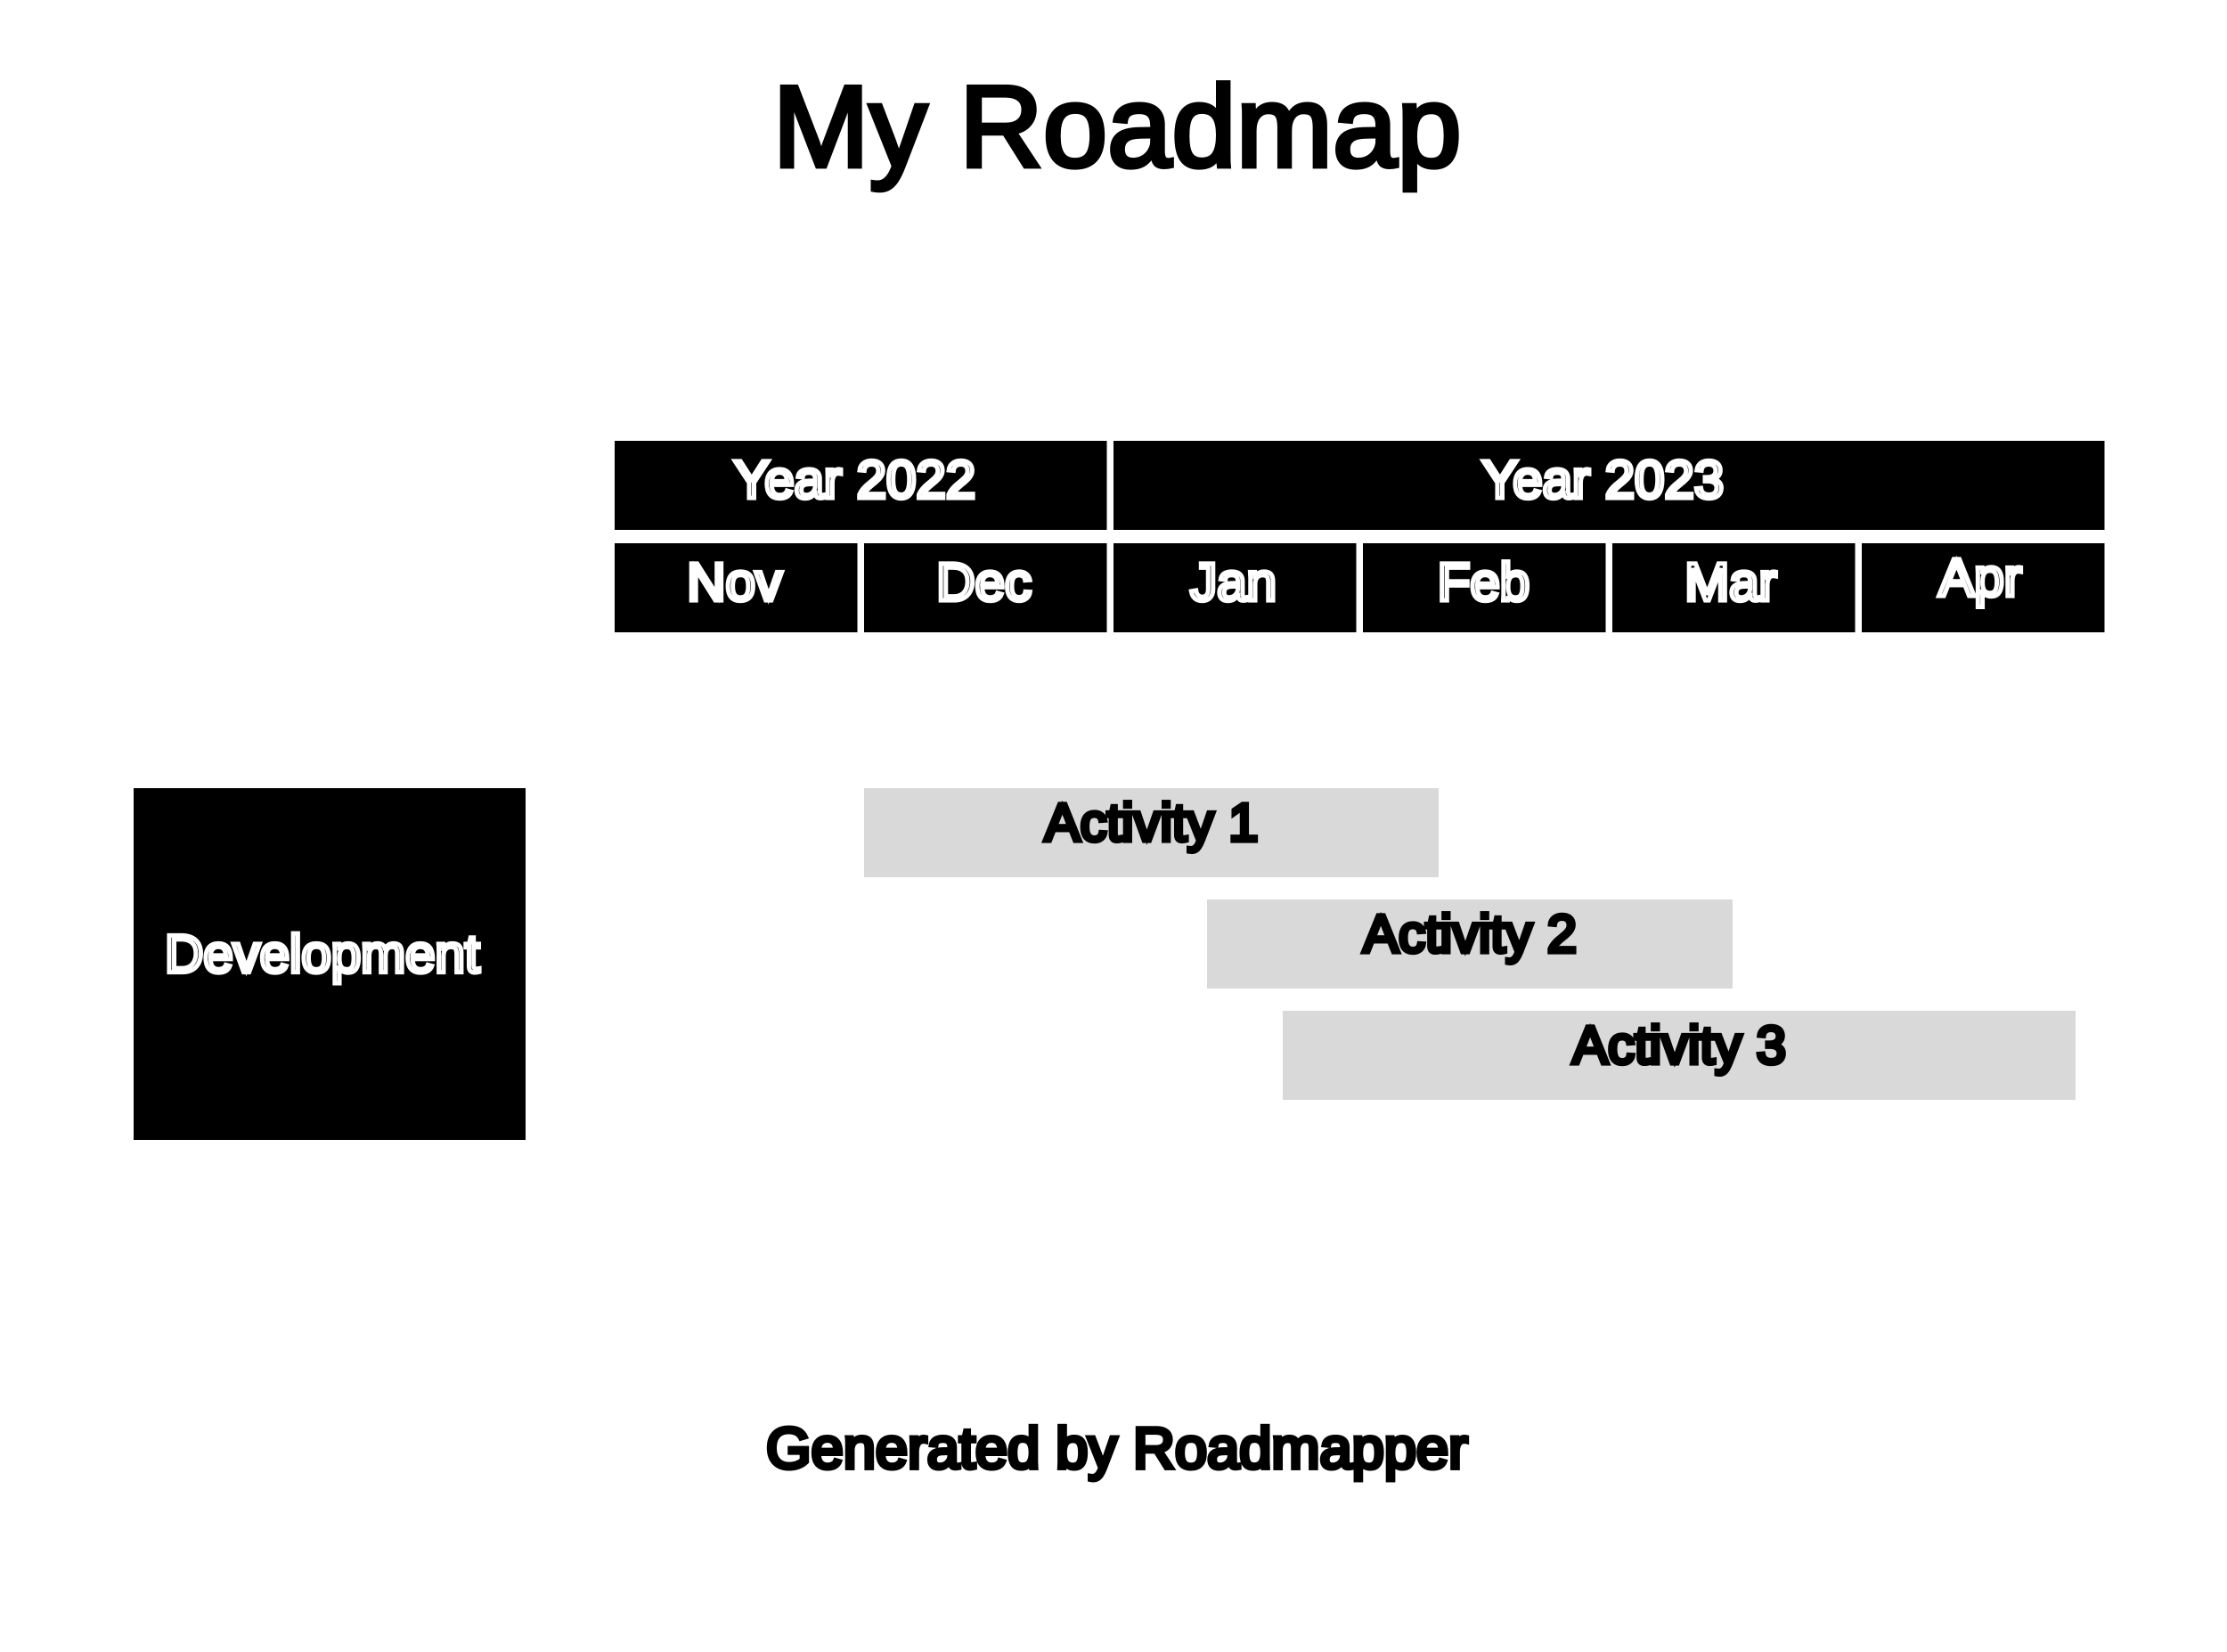
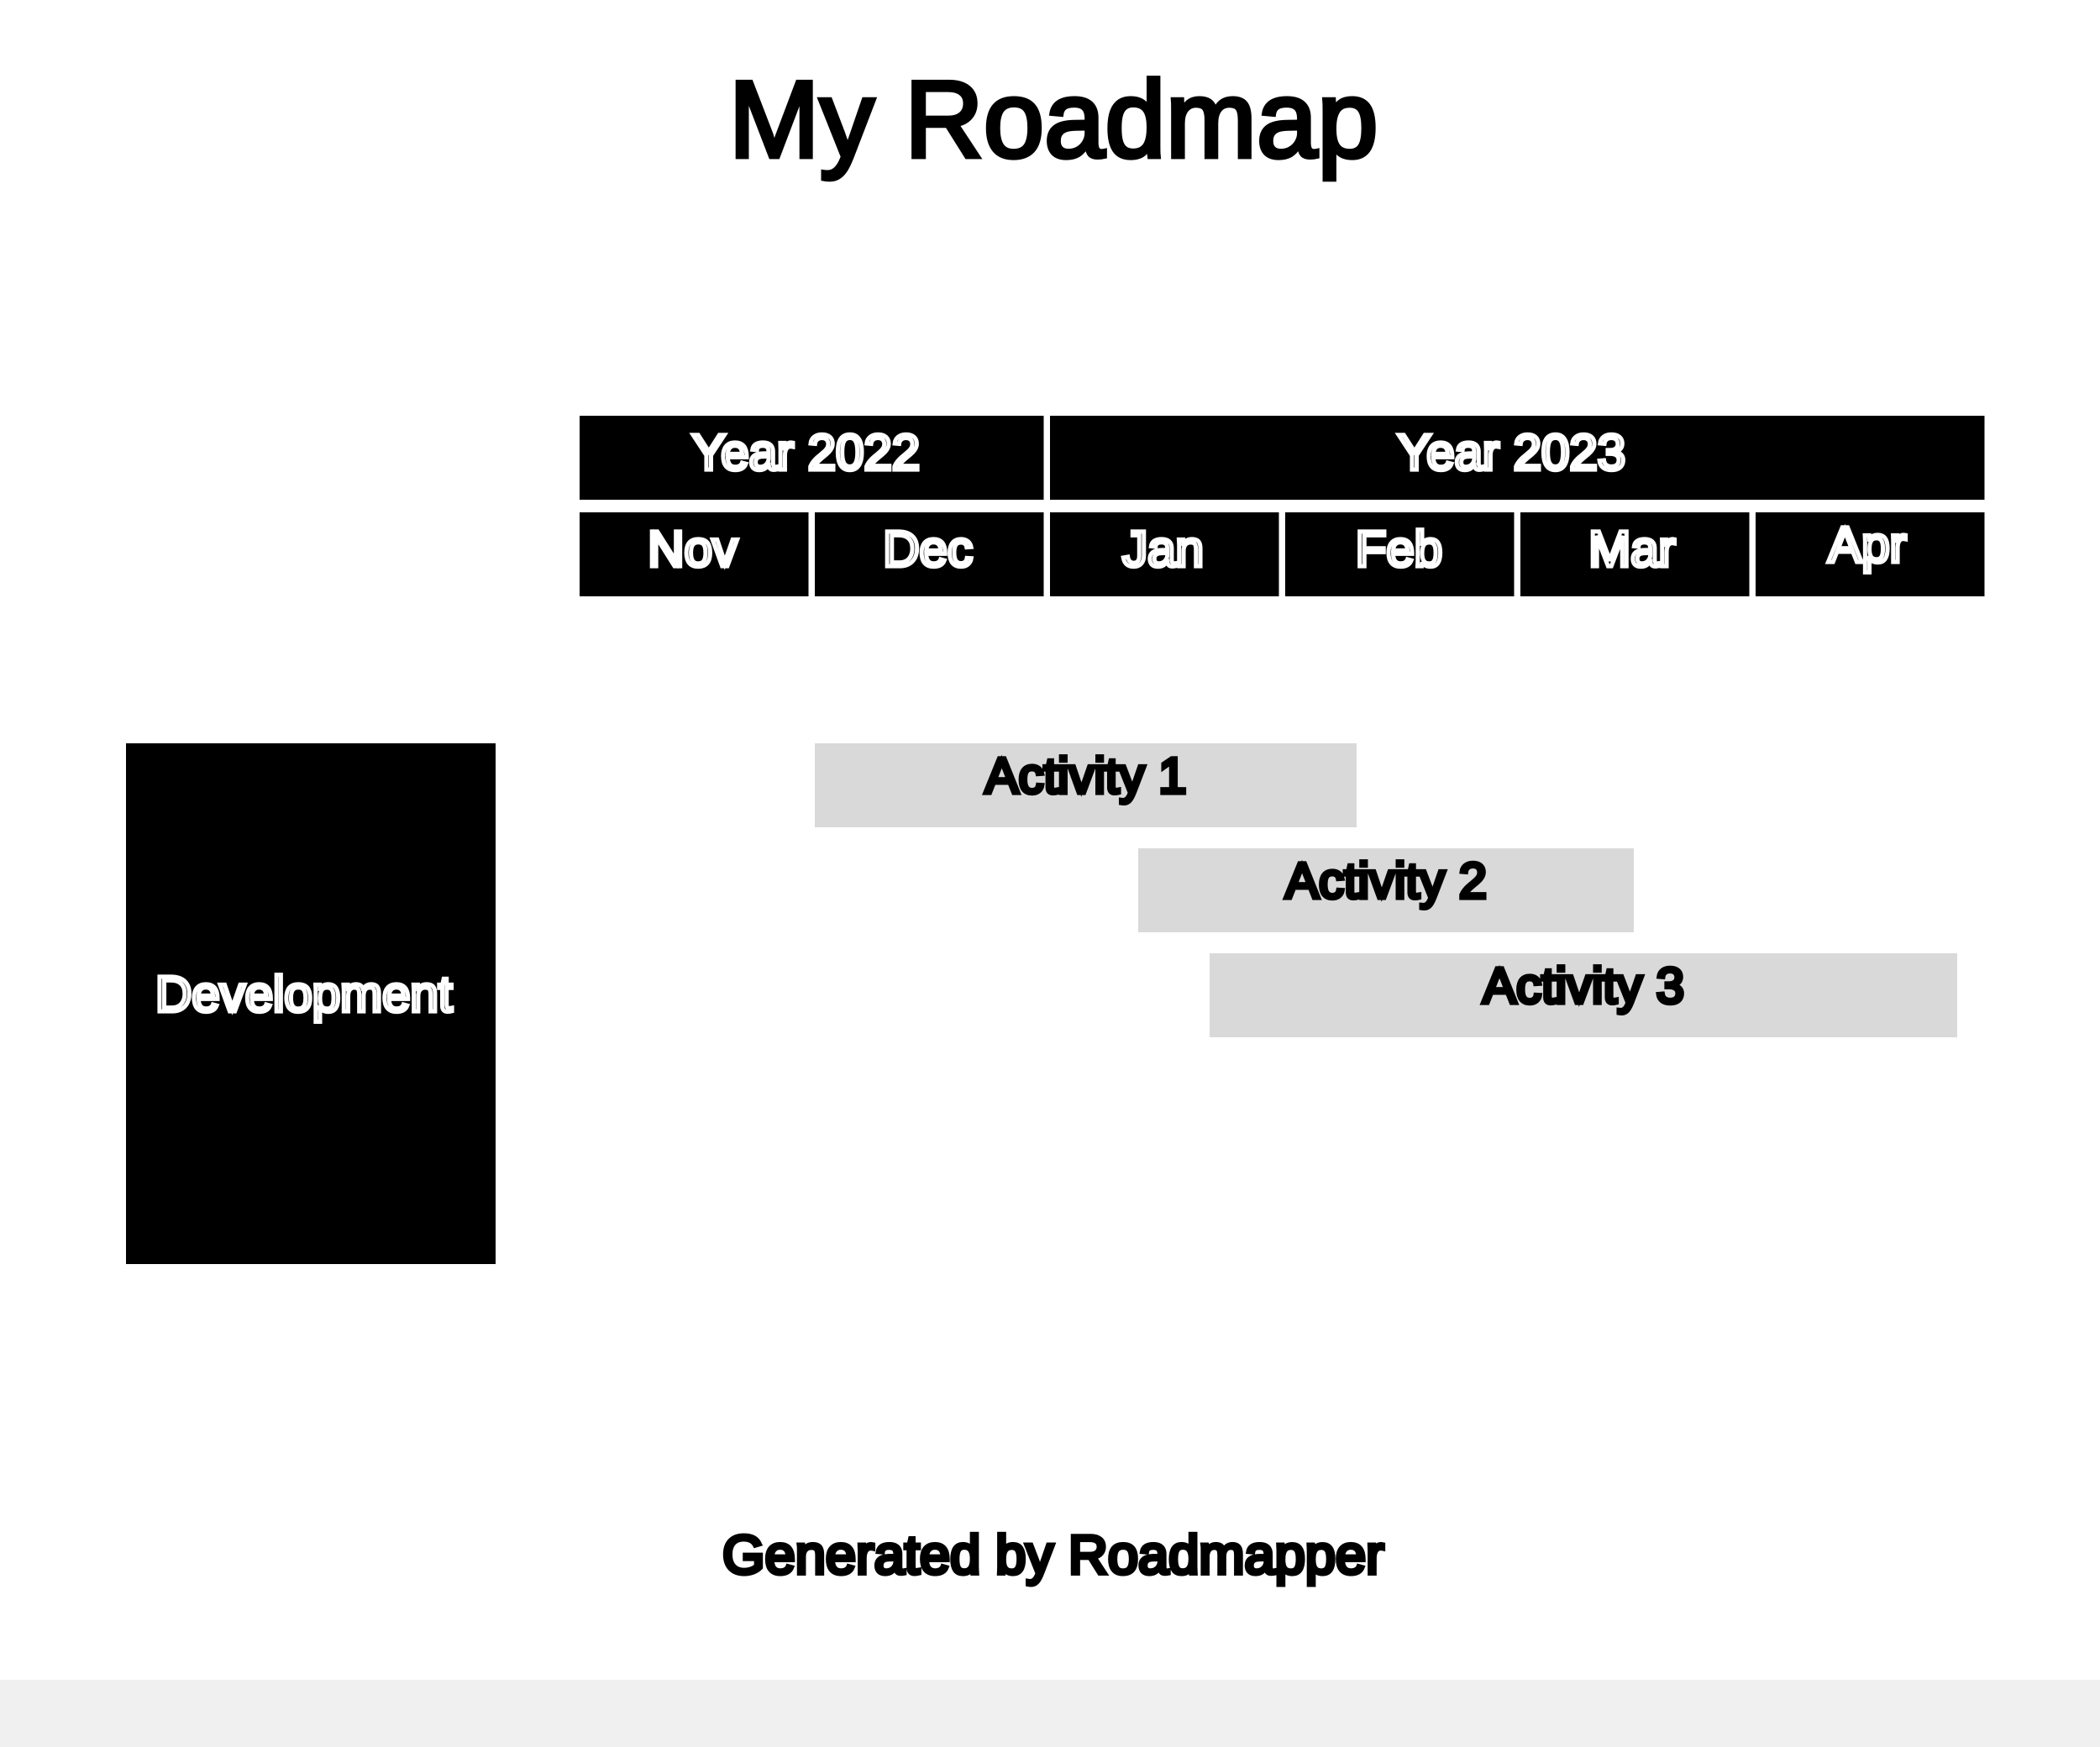
- <svg xmlns="http://www.w3.org/2000/svg" width="500" height="371" viewBox="0 0 500 371">
+ <svg xmlns="http://www.w3.org/2000/svg" width="500" height="416" viewBox="0 0 500 416">
  <defs>
</defs>
  <rect x="0" y="0" width="500" height="400" fill="#FFFFFF" />
  <text x="173.5" y="30" font-size="26" text-anchor="start" dominant-baseline="middle" font-family="Arial" stroke="#000000">My Roadmap</text>
  <rect x="138.0" y="99" width="110.5" height="20" fill="#000000" />
  <text x="164.75" y="103.5" font-size="12" stroke="#FFFFFF" text-anchor="start" dominant-baseline="hanging" font-family="Arial">Year 2022</text>
  <rect x="250.0" y="99" width="222.5" height="20" fill="#000000" />
  <text x="332.75" y="103.5" font-size="12" stroke="#FFFFFF" text-anchor="start" dominant-baseline="hanging" font-family="Arial">Year 2023</text>
  <rect x="138.0" y="122" width="54.5" height="20" fill="#000000" />
  <text x="154.25" y="126.5" font-size="12" stroke="#FFFFFF" text-anchor="start" dominant-baseline="hanging" font-family="Arial">Nov</text>
  <rect x="194.0" y="122" width="54.5" height="20" fill="#000000" />
  <text x="210.25" y="126.5" font-size="12" stroke="#FFFFFF" text-anchor="start" dominant-baseline="hanging" font-family="Arial">Dec</text>
  <rect x="250.0" y="122" width="54.5" height="20" fill="#000000" />
  <text x="267.25" y="126.5" font-size="12" stroke="#FFFFFF" text-anchor="start" dominant-baseline="hanging" font-family="Arial">Jan</text>
  <rect x="306.0" y="122" width="54.5" height="20" fill="#000000" />
  <text x="322.75" y="126.5" font-size="12" stroke="#FFFFFF" text-anchor="start" dominant-baseline="hanging" font-family="Arial">Feb</text>
  <rect x="362.0" y="122" width="54.5" height="20" fill="#000000" />
  <text x="378.25" y="126.5" font-size="12" stroke="#FFFFFF" text-anchor="start" dominant-baseline="hanging" font-family="Arial">Mar</text>
  <rect x="418.0" y="122" width="54.5" height="20" fill="#000000" />
  <text x="435.25" y="125.5" font-size="12" stroke="#FFFFFF" text-anchor="start" dominant-baseline="hanging" font-family="Arial">Apr</text>
-   <path d="M193.0,142 L193.0,266" width="1" fill="(230, 230, 230, 12750)" />
-   <path d="M249.0,142 L249.0,266" width="1" fill="(230, 230, 230, 12750)" />
-   <path d="M305.0,142 L305.0,266" width="1" fill="(230, 230, 230, 12750)" />
-   <path d="M361.0,142 L361.0,266" width="1" fill="(230, 230, 230, 12750)" />
-   <path d="M417.0,142 L417.0,266" width="1" fill="(230, 230, 230, 12750)" />
-   <rect x="30" y="177" width="88.0" height="79" fill="#000000" />
-   <text x="37.0" y="210.0" font-size="12" stroke="#FFFFFF" text-anchor="start" dominant-baseline="hanging" font-family="Arial">Development</text>
+   <path d="M193.0,142 L193.0,311" width="1" fill="(230, 230, 230, 12750)" />
+   <path d="M249.0,142 L249.0,311" width="1" fill="(230, 230, 230, 12750)" />
+   <path d="M305.0,142 L305.0,311" width="1" fill="(230, 230, 230, 12750)" />
+   <path d="M361.0,142 L361.0,311" width="1" fill="(230, 230, 230, 12750)" />
+   <path d="M417.0,142 L417.0,311" width="1" fill="(230, 230, 230, 12750)" />
+   <rect x="30" y="177" width="88.0" height="124" fill="#000000" />
+   <text x="37.0" y="232.5" font-size="12" stroke="#FFFFFF" text-anchor="start" dominant-baseline="hanging" font-family="Arial">Development</text>
  <rect x="194" y="177" width="129" height="20" fill="#D9D9D9" />
  <text x="234.5" y="180.5" font-size="12" stroke="#000000" text-anchor="start" dominant-baseline="hanging" font-family="Arial">Activity 1</text>
  <rect x="271" y="202" width="118" height="20" fill="#D9D9D9" />
  <text x="306.0" y="205.5" font-size="12" stroke="#000000" text-anchor="start" dominant-baseline="hanging" font-family="Arial">Activity 2</text>
  <rect x="288" y="227" width="178" height="20" fill="#D9D9D9" />
  <text x="353.0" y="230.5" font-size="12" stroke="#000000" text-anchor="start" dominant-baseline="hanging" font-family="Arial">Activity 3</text>
-   <text x="172.0" y="326" font-size="13" text-anchor="start" dominant-baseline="middle" font-family="Arial" stroke="#000000">Generated by Roadmapper</text>
+   <text x="172.0" y="371" font-size="13" text-anchor="start" dominant-baseline="middle" font-family="Arial" stroke="#000000">Generated by Roadmapper</text>
</svg>
